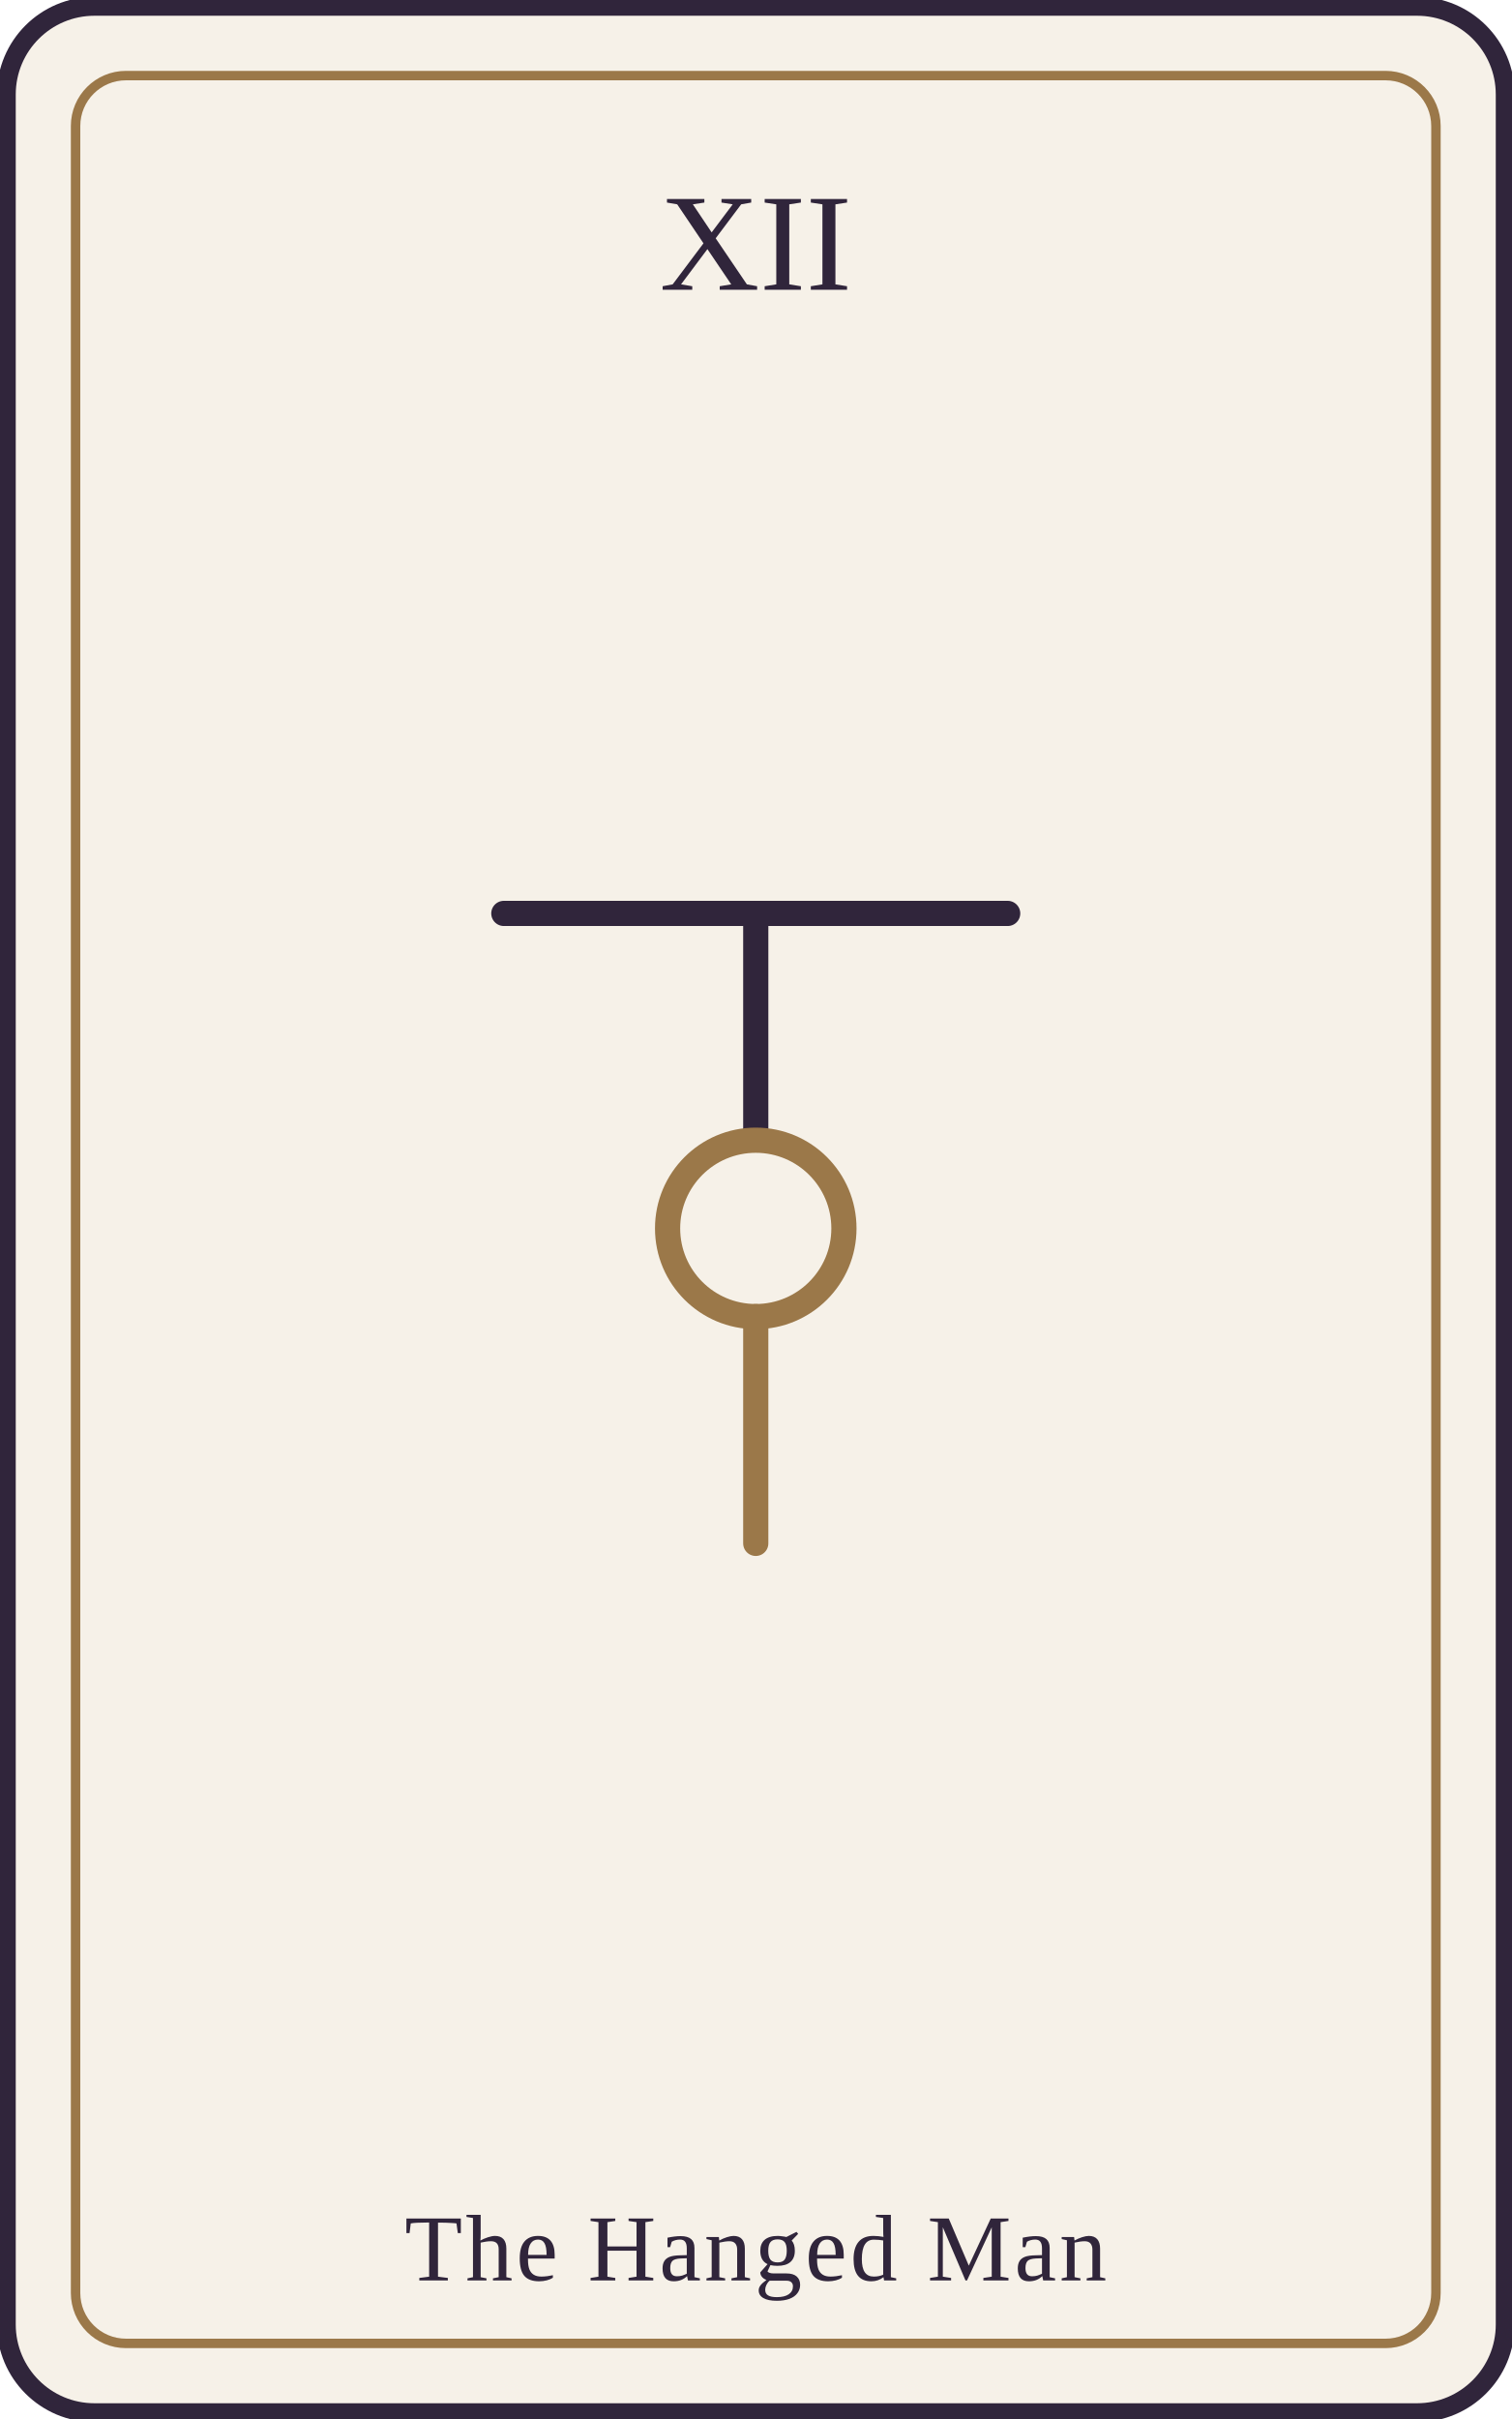
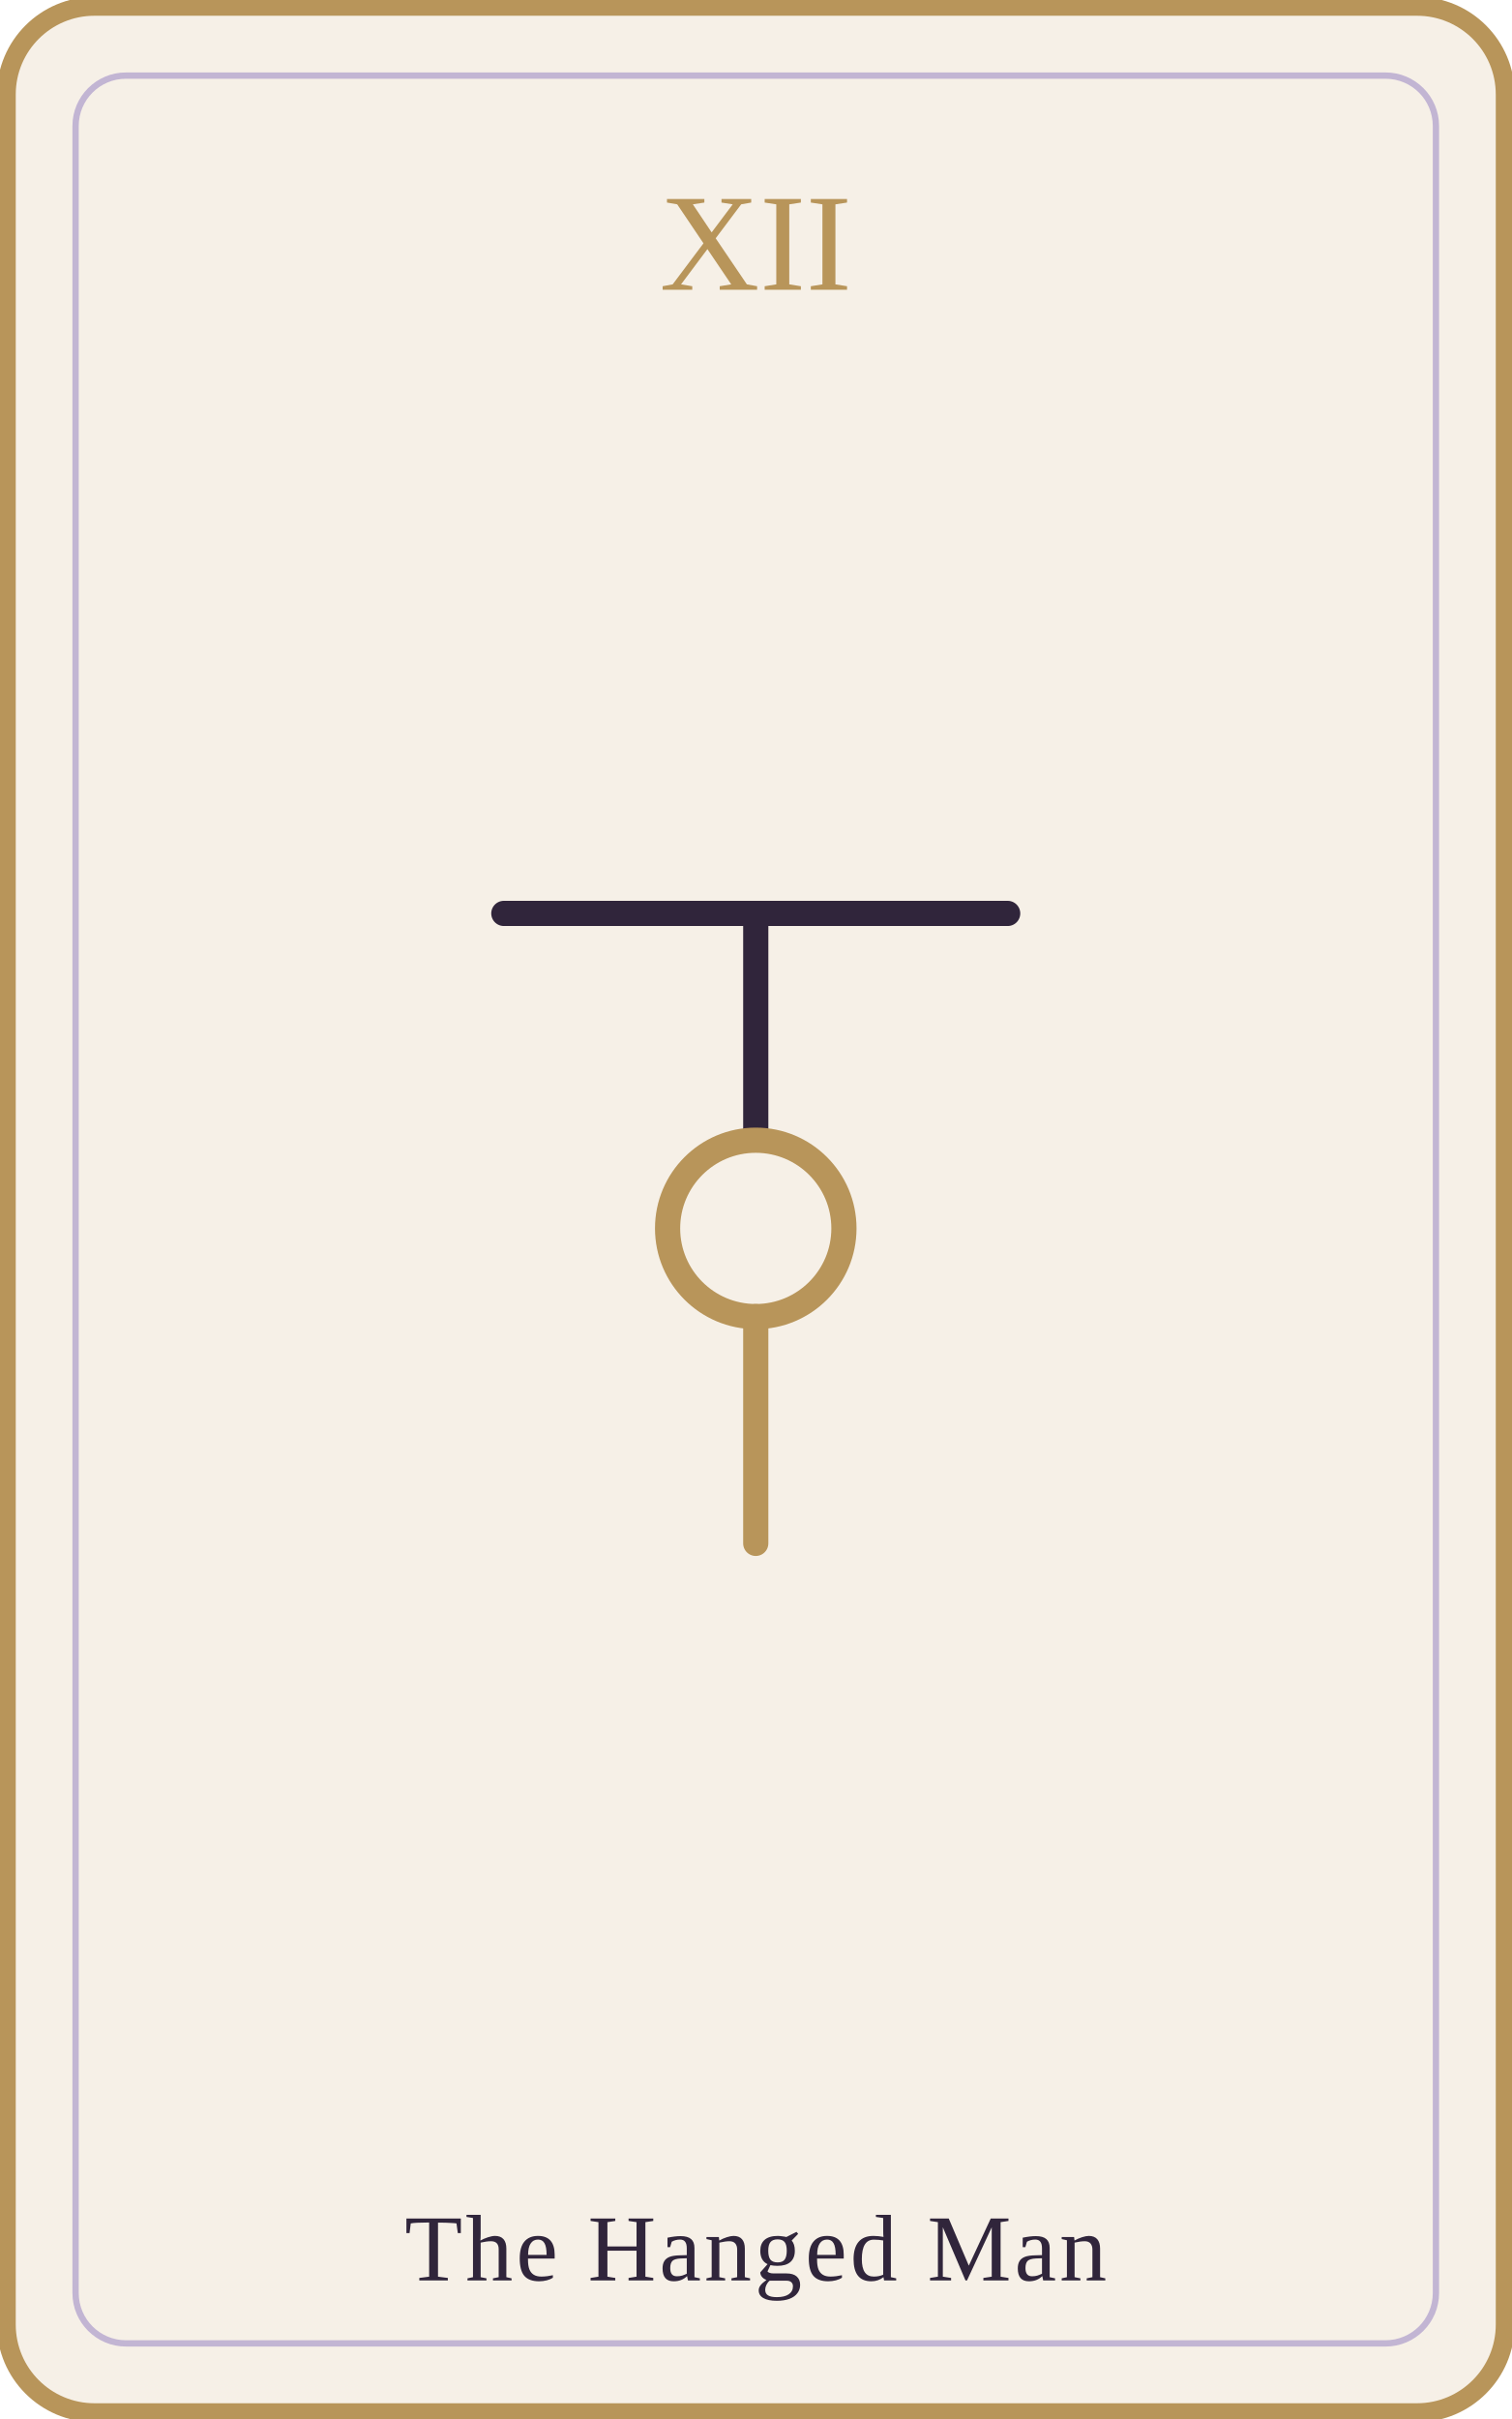
<svg xmlns="http://www.w3.org/2000/svg" viewBox="0 0 240 384" role="img" aria-label="The Hanged Man">
-   <rect x="1" y="1" width="238" height="382" rx="14" fill="#f6f1e8" stroke="#30253b" stroke-width="3" />
-   <rect x="12" y="12" width="216" height="360" rx="8" fill="none" stroke="#9b7849" stroke-width="1.5" />
-   <text x="120" y="46" text-anchor="middle" font-family="Georgia, 'Times New Roman', serif" font-size="22" fill="#30253b">XII</text>
+   <rect x="1" y="1" width="238" height="382" rx="14" fill="#f6f0e7" stroke="#b8955a" stroke-width="3" />
+   <rect x="12" y="12" width="216" height="360" rx="8" fill="none" stroke="#ac9bcb" stroke-width="1" opacity="0.7" />
+   <text x="120" y="46" text-anchor="middle" font-family="Georgia, 'Times New Roman', serif" font-size="22" fill="#b8955a">XII</text>
  <g stroke="#30253b" stroke-width="4" fill="none" stroke-linecap="round" stroke-linejoin="round">
    <line x1="80" y1="145" x2="160" y2="145" />
    <line x1="120" y1="145" x2="120" y2="180" />
-     <circle cx="120" cy="195" r="14" stroke="#9b7849" />
-     <line x1="120" y1="209" x2="120" y2="245" stroke="#9b7849" />
+     <circle cx="120" cy="195" r="14" stroke="#b8955a" />
+     <line x1="120" y1="209" x2="120" y2="245" stroke="#b8955a" />
  </g>
  <text x="120" y="362" text-anchor="middle" font-family="Georgia, 'Times New Roman', serif" font-size="15" fill="#30253b" letter-spacing="0.5">The Hanged Man</text>
</svg>
